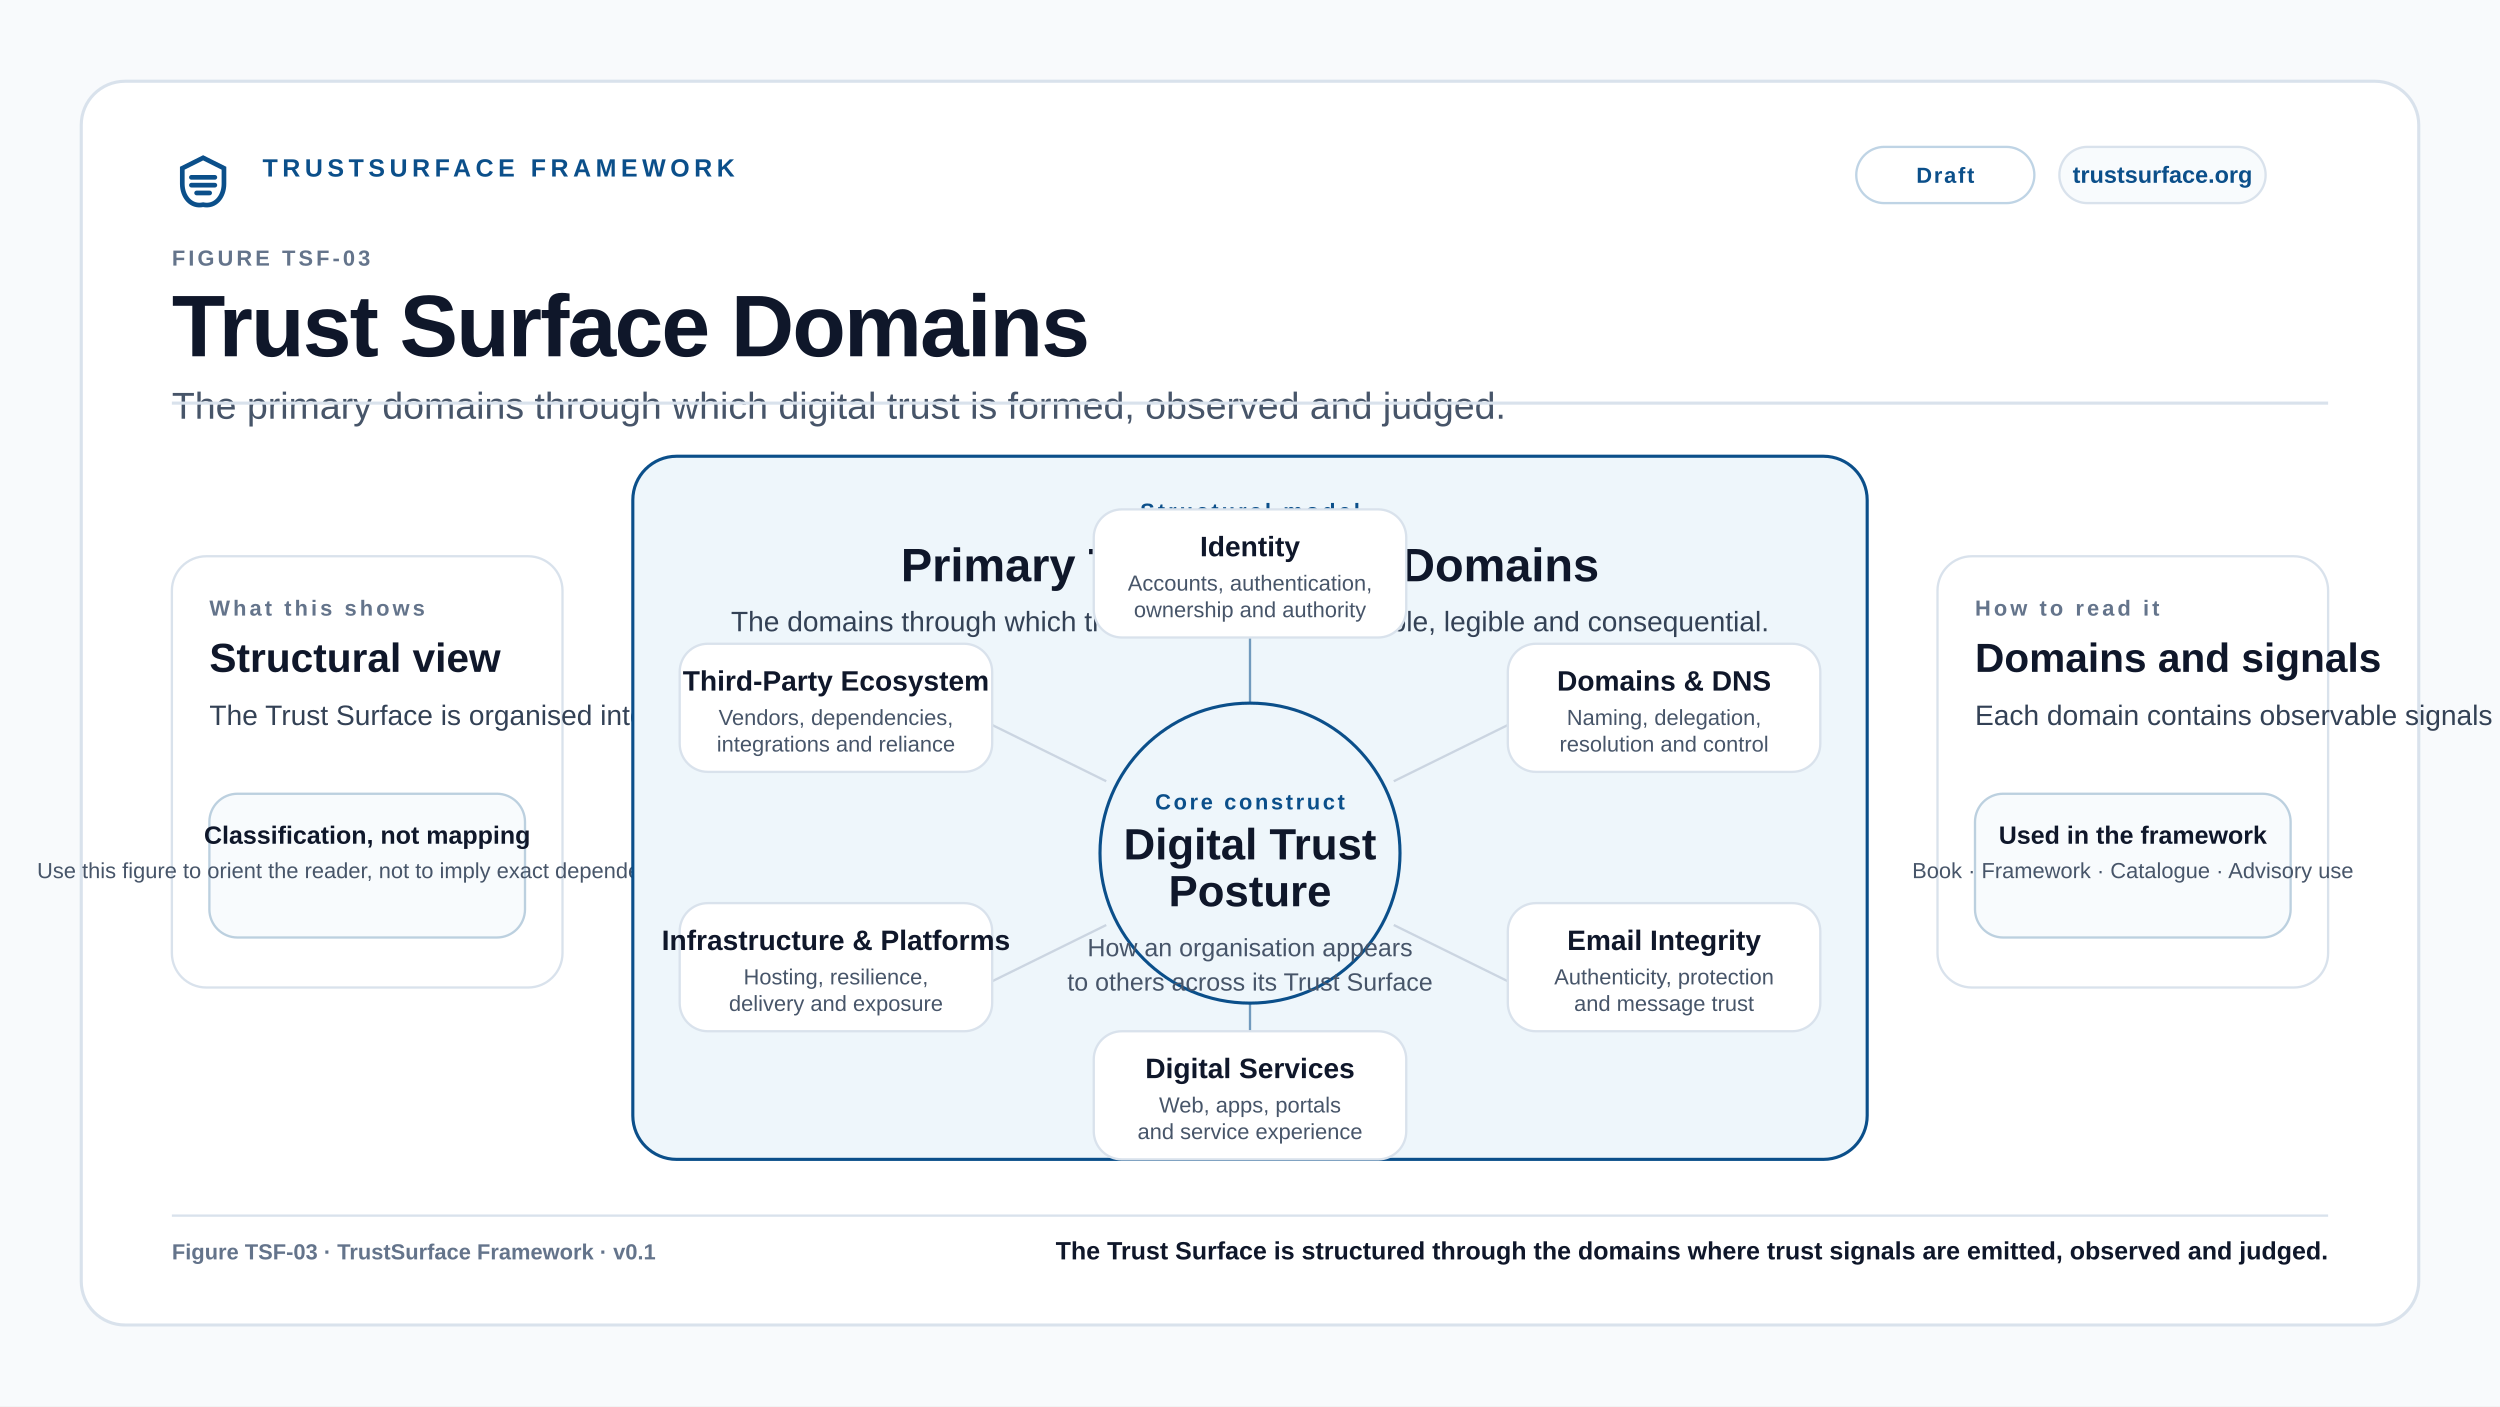
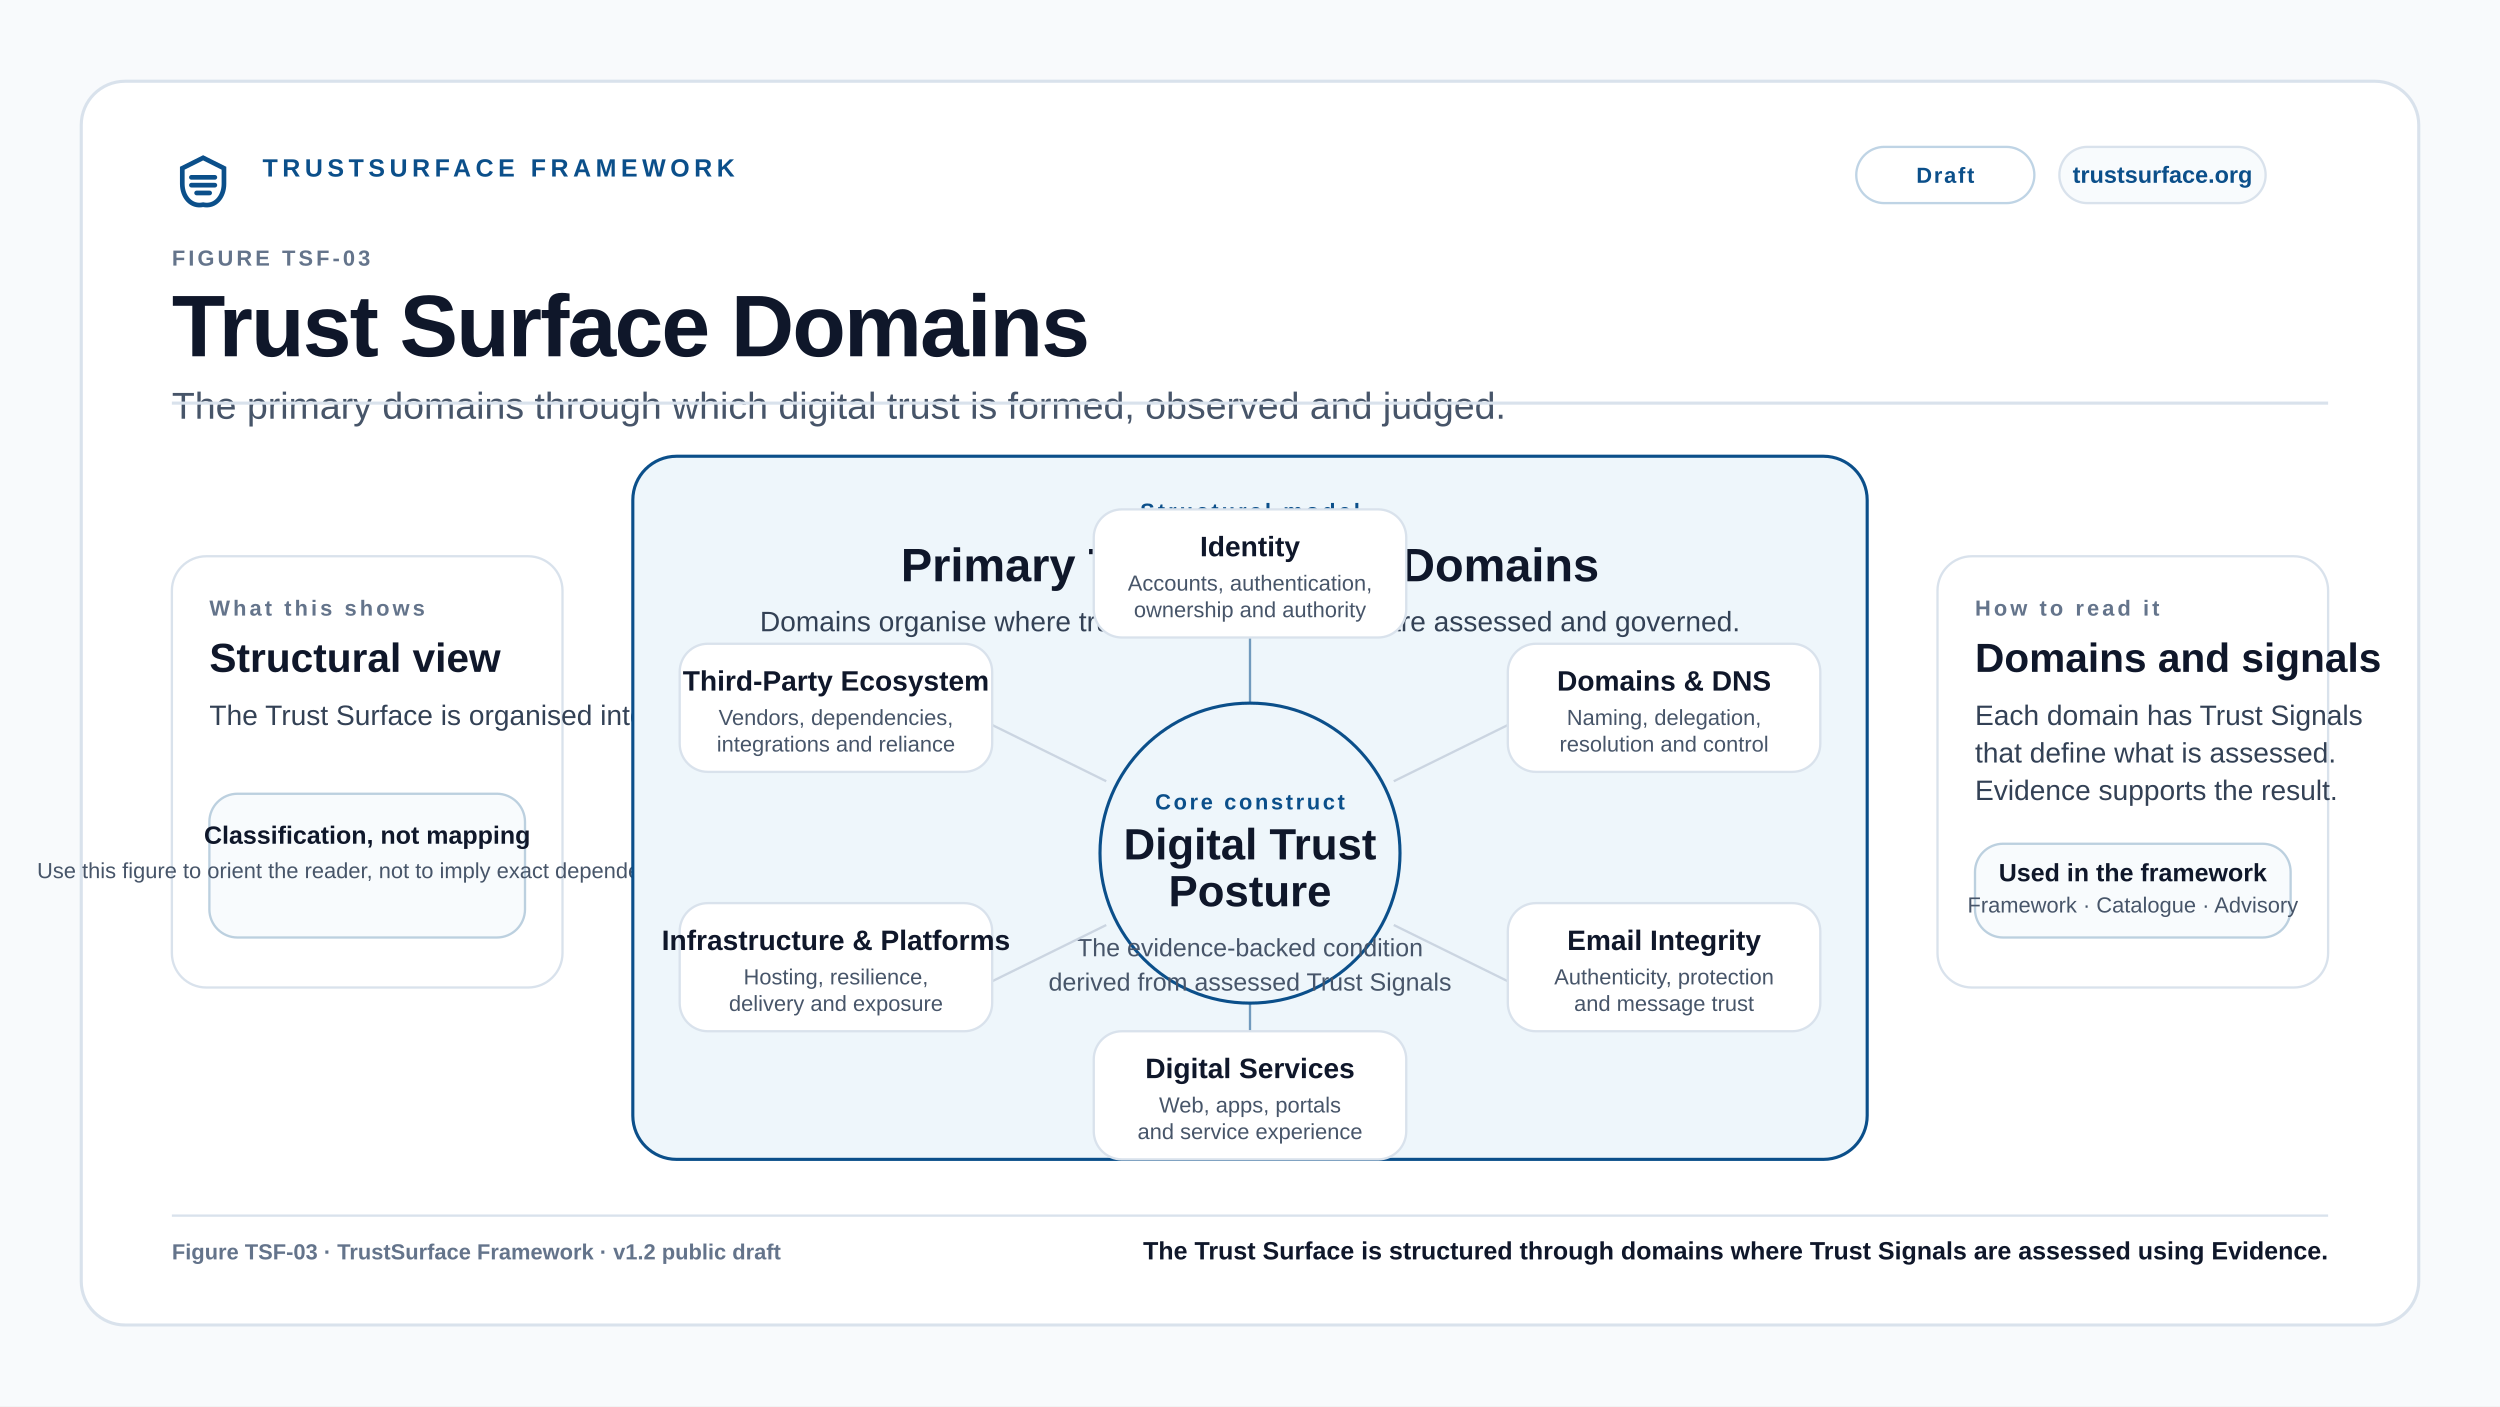
<svg xmlns="http://www.w3.org/2000/svg" width="1600" height="900" viewBox="0 0 1600 900" fill="none" role="img" aria-labelledby="title desc">
  <defs>
    <style>
      text { font-family: Poppins, Arial, sans-serif; fill: #0f172a; }

      .bg { fill: #f8fafc; }
      .frame { fill: #ffffff; stroke: #d9e2ec; stroke-width: 2; }
      .rule { stroke: #d9e2ec; stroke-width: 2; }
      .footer-rule { stroke: #d9e2ec; stroke-width: 1.5; }

      .pill { fill: #ffffff; stroke: #bfd4e5; stroke-width: 1.5; }
      .site-pill { fill: #f8fbfd; stroke: #d9e2ec; stroke-width: 1.5; }

      .ring-base { fill: #ffffff; stroke: #d9e2ec; stroke-width: 1.5; }
      .ring-accent { fill: #eef6fb; stroke: #0b4f8a; stroke-width: 2; }
      .domain-card { fill: #ffffff; stroke: #d9e2ec; stroke-width: 1.5; }
      .domain-card-accent { fill: #f8fbfd; stroke: #bcd0df; stroke-width: 1.5; }

      .connector { stroke: #cbd5e1; stroke-width: 1.5; }
      .connector-accent { stroke: #0b4f8a; stroke-width: 1.5; opacity: 0.55; }

      .logo-mark { color: #0b4f8a; }

      .kicker {
        font-size: 16px;
        font-weight: 700;
        letter-spacing: 0.18em;
        text-transform: uppercase;
        fill: #0b4f8a;
      }

      .figure-id {
        font-size: 14px;
        font-weight: 700;
        letter-spacing: 0.14em;
        text-transform: uppercase;
        fill: #64748b;
      }

      .title-text {
        font-size: 56px;
        font-weight: 700;
        letter-spacing: -0.02em;
      }

      .subtitle-text {
        font-size: 24px;
        font-weight: 500;
        fill: #475569;
      }

      .status-text {
        font-size: 14px;
        font-weight: 700;
        letter-spacing: 0.08em;
        text-transform: uppercase;
        fill: #0b4f8a;
      }

      .site-link {
        font-size: 15px;
        font-weight: 600;
        fill: #0b4f8a;
      }

      .section-label {
        font-size: 14px;
        font-weight: 700;
        letter-spacing: 0.14em;
        text-transform: uppercase;
        fill: #64748b;
      }

      .model-title {
        font-size: 30px;
        font-weight: 700;
      }

      .model-copy {
        font-size: 18px;
        font-weight: 500;
        fill: #334155;
      }

      .domain-title {
        font-size: 18px;
        font-weight: 650;
      }

      .domain-copy {
        font-size: 14px;
        font-weight: 500;
        fill: #475569;
      }

      .core-label {
        font-size: 14px;
        font-weight: 700;
        letter-spacing: 0.12em;
        text-transform: uppercase;
        fill: #0b4f8a;
      }

      .core-title {
        font-size: 28px;
        font-weight: 700;
      }

      .core-copy {
        font-size: 16px;
        font-weight: 500;
        fill: #475569;
      }

      .footer-meta {
        font-size: 14px;
        font-weight: 600;
        fill: #64748b;
      }

      .footer-statement {
        font-size: 16px;
        font-weight: 600;
      }
    </style>
    <symbol id="ts-mark" viewBox="0 0 24 24">
      <path d="M12 3l8 4v6c0 5-3.4 9-8 8-4.6 1-8-3-8-8V7l8-4z" stroke="currentColor" stroke-width="1.8" />
      <path d="M7.5 10.5h9M7.5 13.5h9M9.5 16.5h5" stroke="currentColor" stroke-width="1.8" stroke-linecap="round" />
    </symbol>
  </defs>
  <rect x="0" y="0" width="1600" height="900" class="bg" />
  <rect x="52" y="52" width="1496" height="796" rx="28" class="frame" />
  <g transform="translate(110 96)">
    <use href="#ts-mark" x="0" y="0" width="40" height="40" class="logo-mark" />
    <text x="58" y="17" class="kicker">TRUSTSURFACE FRAMEWORK</text>
    <text x="0" y="74" class="figure-id">FIGURE TSF-03</text>
    <text x="0" y="132" class="title-text">Trust Surface Domains</text>
    <text x="0" y="172" class="subtitle-text">The primary domains through which digital trust is formed, observed and judged.</text>
  </g>
  <g transform="translate(1188 94)">
    <rect x="0" y="0" width="114" height="36" rx="18" class="pill" />
    <text x="57" y="23" text-anchor="middle" class="status-text">Draft</text>
  </g>
  <g transform="translate(1318 94)">
    <rect x="0" y="0" width="132" height="36" rx="18" class="site-pill" />
    <text x="66" y="23" text-anchor="middle" class="site-link">trustsurface.org</text>
  </g>
  <line x1="110" y1="258" x2="1490" y2="258" class="rule" />
  <g transform="translate(110 356)">
    <rect x="0" y="0" width="250" height="276" rx="22" class="domain-card" />
    <text x="24" y="38" class="section-label">What this shows</text>
    <text x="24" y="74" class="model-title" style="font-size:26px;">Structural view</text>
    <text x="24" y="108" class="model-copy">The Trust Surface is organised into six primary domains. These are not products or teams. They are governance categories.</text>
    <rect x="24" y="152" width="202" height="92" rx="18" class="domain-card-accent" />
    <text x="125" y="184" text-anchor="middle" class="domain-title" style="font-size:16px;">Classification, not mapping</text>
    <text x="125" y="206" text-anchor="middle" class="domain-copy">Use this figure to orient the reader, not to imply exact dependencies.</text>
  </g>
  <g transform="translate(1240 356)">
    <rect x="0" y="0" width="250" height="276" rx="22" class="domain-card" />
    <text x="24" y="38" class="section-label">How to read it</text>
    <text x="24" y="74" class="model-title" style="font-size:26px;">Domains and signals</text>
-     <text x="24" y="108" class="model-copy">Each domain contains observable signals that shape trust posture. The domains together form the broader Trust Surface.</text>
-     <rect x="24" y="152" width="202" height="92" rx="18" class="domain-card-accent" />
-     <text x="125" y="184" text-anchor="middle" class="domain-title" style="font-size:16px;">Used in the framework</text>
-     <text x="125" y="206" text-anchor="middle" class="domain-copy">Book · Framework · Catalogue · Advisory use</text>
+     <text x="24" y="108" class="model-copy">
+       <tspan x="24" dy="0">Each domain has Trust Signals</tspan>
+       <tspan x="24" dy="24">that define what is assessed.</tspan>
+       <tspan x="24" dy="24">Evidence supports the result.</tspan>
+     </text>
+     <rect x="24" y="184" width="202" height="60" rx="18" class="domain-card-accent" />
+     <text x="125" y="208" text-anchor="middle" class="domain-title" style="font-size:16px;">Used in the framework</text>
+     <text x="125" y="228" text-anchor="middle" class="domain-copy">Framework · Catalogue · Advisory</text>
  </g>
  <g transform="translate(405 292)">
    <rect x="0" y="0" width="790" height="450" rx="28" class="ring-accent" />
    <text x="395" y="40" text-anchor="middle" class="section-label" style="fill:#0b4f8a;">Structural model</text>
    <text x="395" y="80" text-anchor="middle" class="model-title">Primary Trust Surface Domains</text>
-     <text x="395" y="112" text-anchor="middle" class="model-copy">The domains through which trust signals become visible, legible and consequential.</text>
+     <text x="395" y="112" text-anchor="middle" class="model-copy">Domains organise where trust-relevant conditions are assessed and governed.</text>
    <circle cx="395" cy="254" r="96" class="ring-accent" />
    <text x="395" y="226" text-anchor="middle" class="core-label">Core construct</text>
    <text x="395" y="258" text-anchor="middle" class="core-title">Digital Trust</text>
    <text x="395" y="288" text-anchor="middle" class="core-title">Posture</text>
-     <text x="395" y="320" text-anchor="middle" class="core-copy">How an organisation appears</text>
-     <text x="395" y="342" text-anchor="middle" class="core-copy">to others across its Trust Surface</text>
+     <text x="395" y="320" text-anchor="middle" class="core-copy">The evidence-backed condition</text>
+     <text x="395" y="342" text-anchor="middle" class="core-copy">derived from assessed Trust Signals</text>
    <line x1="395" y1="158" x2="395" y2="116" class="connector-accent" />
    <line x1="487" y1="208" x2="560" y2="172" class="connector" />
    <line x1="487" y1="300" x2="560" y2="336" class="connector" />
    <line x1="395" y1="350" x2="395" y2="392" class="connector-accent" />
    <line x1="303" y1="300" x2="230" y2="336" class="connector" />
    <line x1="303" y1="208" x2="230" y2="172" class="connector" />
    <g transform="translate(295 34)">
      <rect x="0" y="0" width="200" height="82" rx="18" class="domain-card" />
      <text x="100" y="30" text-anchor="middle" class="domain-title">Identity</text>
      <text x="100" y="52" text-anchor="middle" class="domain-copy">Accounts, authentication,</text>
      <text x="100" y="69" text-anchor="middle" class="domain-copy">ownership and authority</text>
    </g>
    <g transform="translate(560 120)">
      <rect x="0" y="0" width="200" height="82" rx="18" class="domain-card" />
      <text x="100" y="30" text-anchor="middle" class="domain-title">Domains &amp; DNS</text>
      <text x="100" y="52" text-anchor="middle" class="domain-copy">Naming, delegation,</text>
      <text x="100" y="69" text-anchor="middle" class="domain-copy">resolution and control</text>
    </g>
    <g transform="translate(560 286)">
      <rect x="0" y="0" width="200" height="82" rx="18" class="domain-card" />
      <text x="100" y="30" text-anchor="middle" class="domain-title">Email Integrity</text>
      <text x="100" y="52" text-anchor="middle" class="domain-copy">Authenticity, protection</text>
      <text x="100" y="69" text-anchor="middle" class="domain-copy">and message trust</text>
    </g>
    <g transform="translate(295 368)">
      <rect x="0" y="0" width="200" height="82" rx="18" class="domain-card" />
      <text x="100" y="30" text-anchor="middle" class="domain-title">Digital Services</text>
      <text x="100" y="52" text-anchor="middle" class="domain-copy">Web, apps, portals</text>
      <text x="100" y="69" text-anchor="middle" class="domain-copy">and service experience</text>
    </g>
    <g transform="translate(30 286)">
      <rect x="0" y="0" width="200" height="82" rx="18" class="domain-card" />
      <text x="100" y="30" text-anchor="middle" class="domain-title">Infrastructure &amp; Platforms</text>
      <text x="100" y="52" text-anchor="middle" class="domain-copy">Hosting, resilience,</text>
      <text x="100" y="69" text-anchor="middle" class="domain-copy">delivery and exposure</text>
    </g>
    <g transform="translate(30 120)">
      <rect x="0" y="0" width="200" height="82" rx="18" class="domain-card" />
      <text x="100" y="30" text-anchor="middle" class="domain-title">Third-Party Ecosystem</text>
      <text x="100" y="52" text-anchor="middle" class="domain-copy">Vendors, dependencies,</text>
      <text x="100" y="69" text-anchor="middle" class="domain-copy">integrations and reliance</text>
    </g>
  </g>
  <g transform="translate(110 778)">
    <line x1="0" y1="0" x2="1380" y2="0" class="footer-rule" />
-     <text x="0" y="28" class="footer-meta">Figure TSF-03 · TrustSurface Framework · v0.1</text>
-     <text x="1380" y="28" text-anchor="end" class="footer-statement">The Trust Surface is structured through the domains where trust signals are emitted, observed and judged.</text>
+     <text x="0" y="28" class="footer-meta">Figure TSF-03 · TrustSurface Framework · v1.2 public draft</text>
+     <text x="1380" y="28" text-anchor="end" class="footer-statement">The Trust Surface is structured through domains where Trust Signals are assessed using Evidence.</text>
  </g>
</svg>
